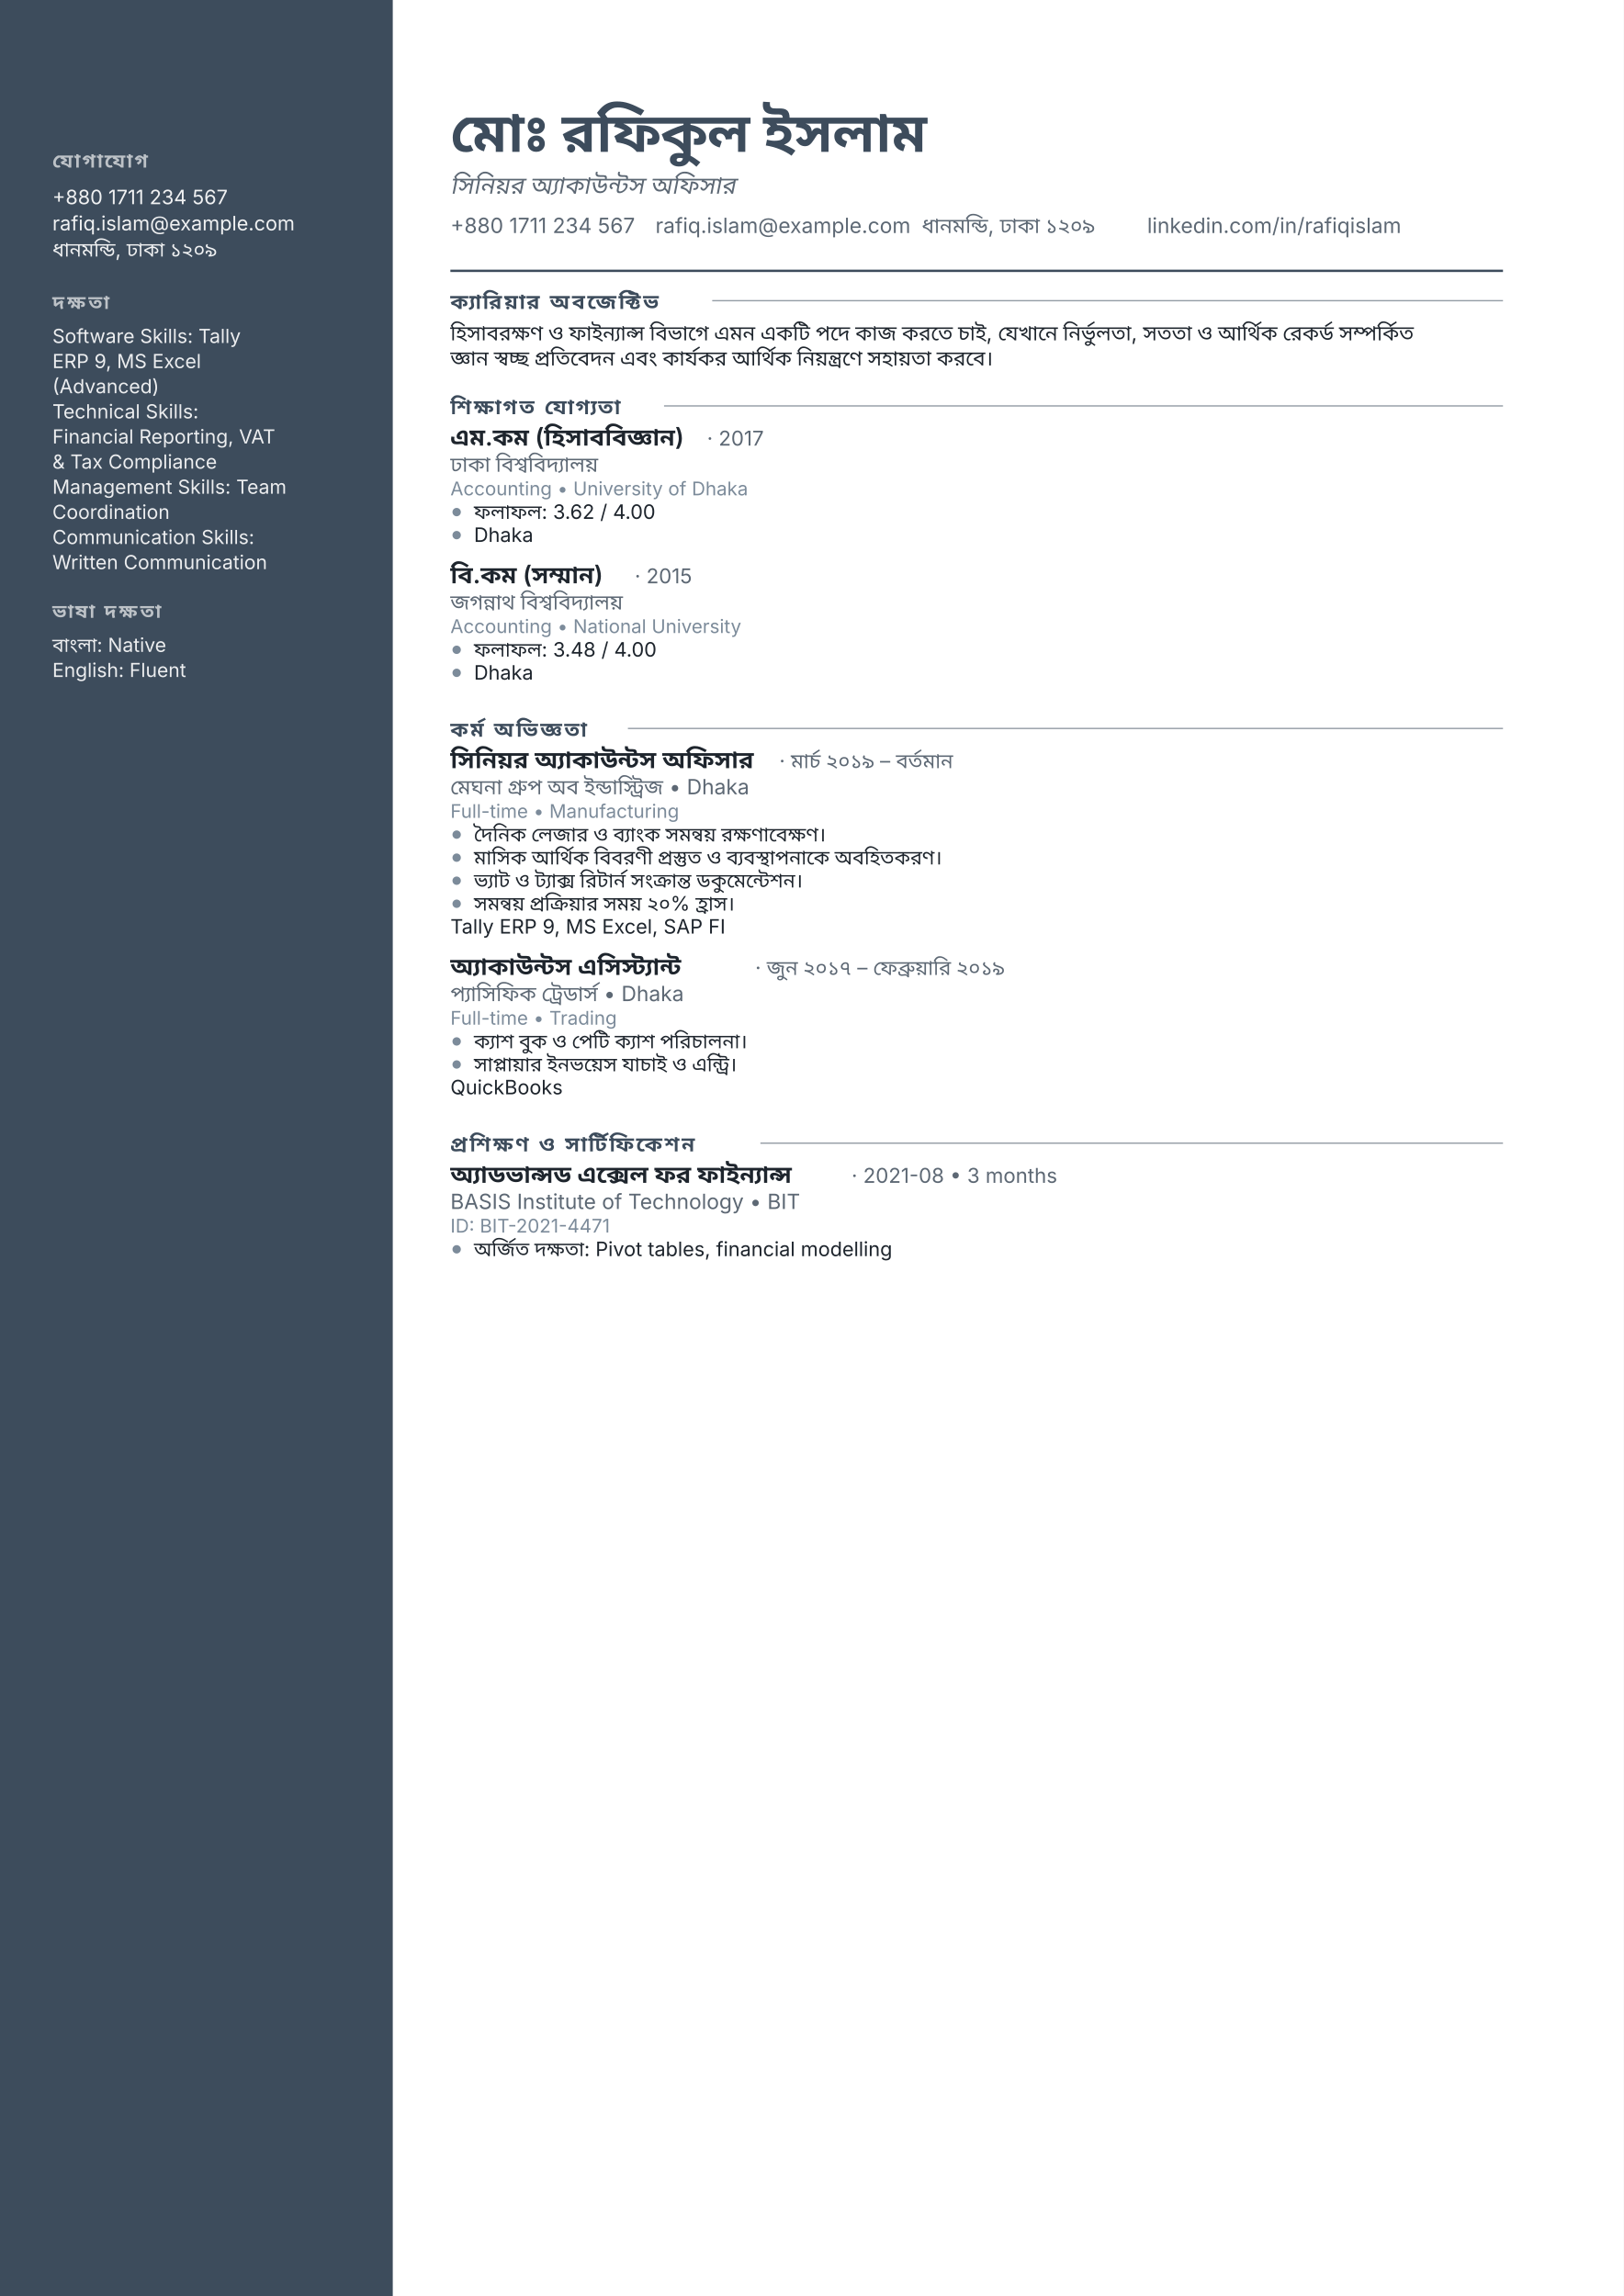
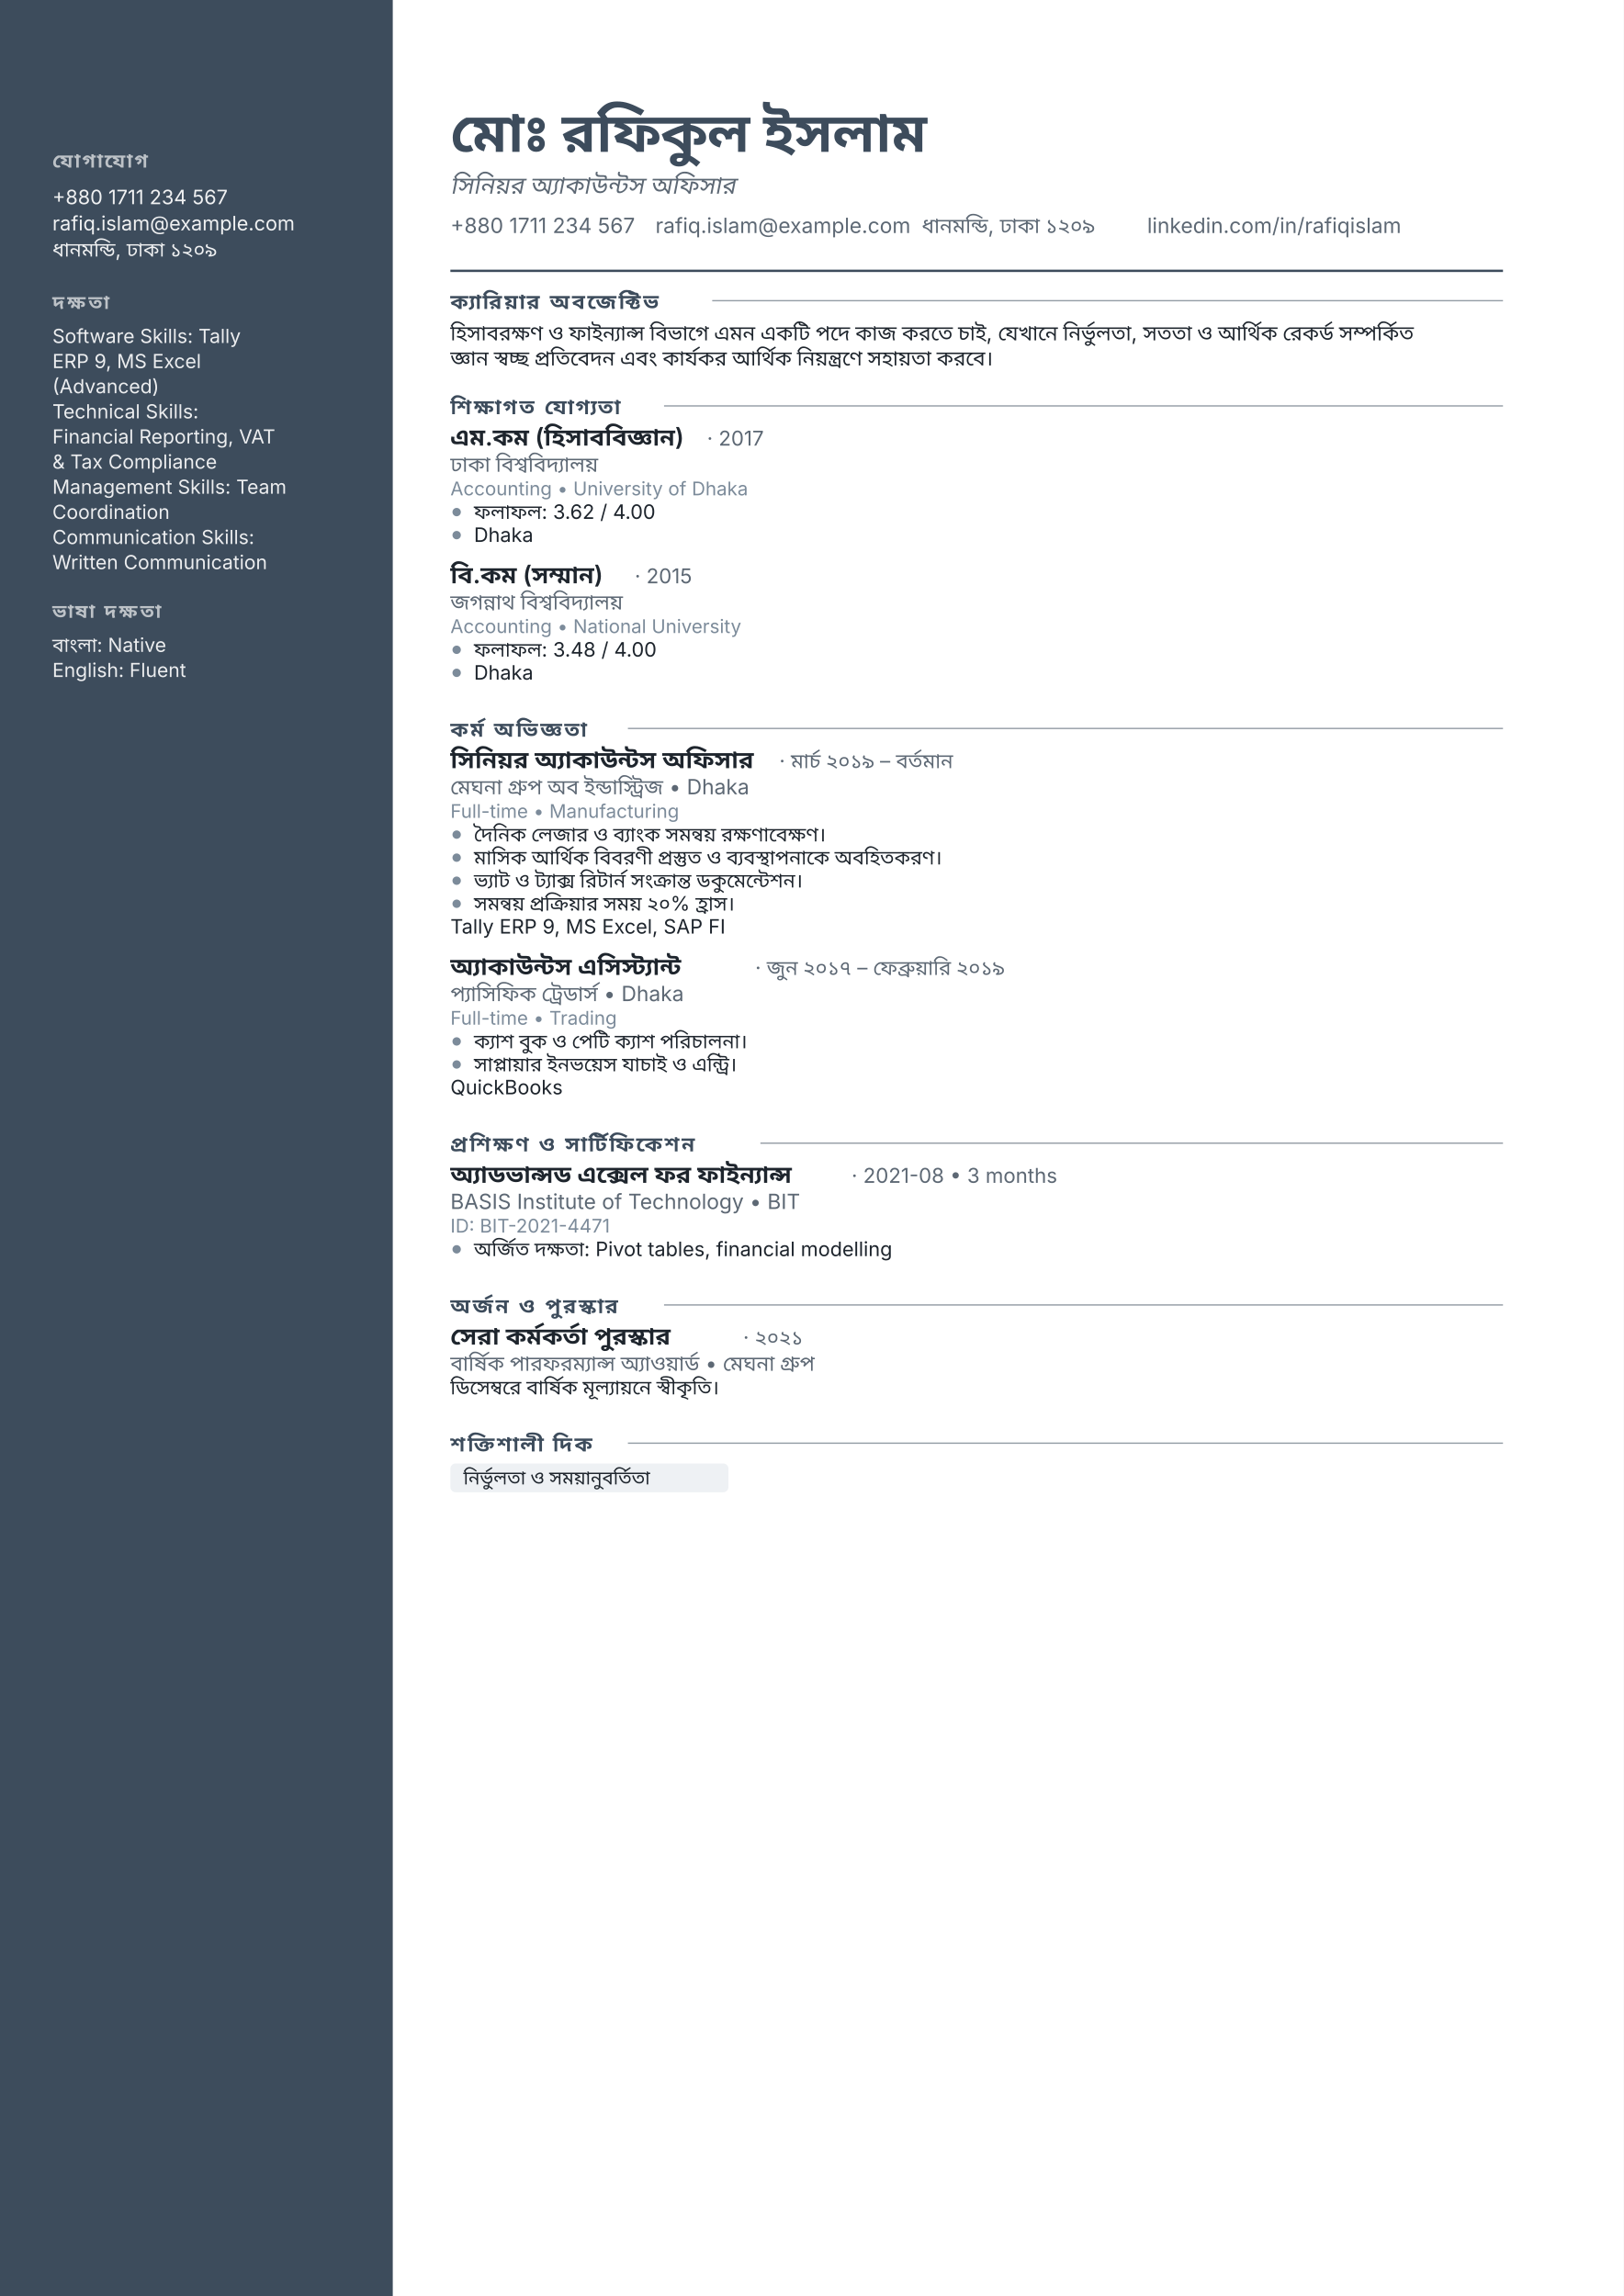
<svg xmlns="http://www.w3.org/2000/svg" width="620" height="877" viewBox="0 0 620 877" role="img" aria-label="CV template preview: Professional Manager">
  <rect width="620" height="877" fill="#ffffff" />
  <rect x="0.0" y="0.0" width="620.0" height="877.0" fill="#ffffff" />
  <rect x="0.0" y="0.0" width="150.0" height="877.0" fill="#3d4c5c" />
  <text x="20.0" y="64.0" font-family="Inter, Noto Sans Bengali, sans-serif" font-size="7.4" font-weight="700" fill="rgba(255,255,255,.66)" letter-spacing="1.2">যোগাযোগ</text>
  <text x="20.0" y="78.0" font-family="Inter, Noto Sans Bengali, sans-serif" font-size="7.6" font-weight="400" fill="rgba(255,255,255,.92)">+880 1711 234 567</text>
  <text x="20.0" y="88.0" font-family="Inter, Noto Sans Bengali, sans-serif" font-size="7.6" font-weight="400" fill="rgba(255,255,255,.92)">rafiq.islam@example.com</text>
  <text x="20.0" y="98.0" font-family="Inter, Noto Sans Bengali, sans-serif" font-size="7.6" font-weight="400" fill="rgba(255,255,255,.92)">ধানমন্ডি, ঢাকা ১২০৯</text>
  <text x="20.0" y="118.0" font-family="Inter, Noto Sans Bengali, sans-serif" font-size="7.2" font-weight="700" fill="rgba(255,255,255,.66)" letter-spacing="1.1">দক্ষতা</text>
  <text x="20.0" y="131.0" font-family="Inter, Noto Sans Bengali, sans-serif" font-size="7.4" font-weight="400" fill="rgba(255,255,255,.9)">Software Skills: Tally</text>
  <text x="20.0" y="140.6" font-family="Inter, Noto Sans Bengali, sans-serif" font-size="7.4" font-weight="400" fill="rgba(255,255,255,.9)">ERP 9, MS Excel</text>
  <text x="20.0" y="150.2" font-family="Inter, Noto Sans Bengali, sans-serif" font-size="7.4" font-weight="400" fill="rgba(255,255,255,.9)">(Advanced)</text>
  <text x="20.0" y="159.8" font-family="Inter, Noto Sans Bengali, sans-serif" font-size="7.4" font-weight="400" fill="rgba(255,255,255,.9)">Technical Skills:</text>
  <text x="20.0" y="169.4" font-family="Inter, Noto Sans Bengali, sans-serif" font-size="7.4" font-weight="400" fill="rgba(255,255,255,.9)">Financial Reporting, VAT</text>
  <text x="20.0" y="179.0" font-family="Inter, Noto Sans Bengali, sans-serif" font-size="7.4" font-weight="400" fill="rgba(255,255,255,.9)">&amp; Tax Compliance</text>
  <text x="20.0" y="188.6" font-family="Inter, Noto Sans Bengali, sans-serif" font-size="7.4" font-weight="400" fill="rgba(255,255,255,.9)">Management Skills: Team</text>
  <text x="20.0" y="198.2" font-family="Inter, Noto Sans Bengali, sans-serif" font-size="7.4" font-weight="400" fill="rgba(255,255,255,.9)">Coordination</text>
  <text x="20.0" y="207.8" font-family="Inter, Noto Sans Bengali, sans-serif" font-size="7.4" font-weight="400" fill="rgba(255,255,255,.9)">Communication Skills:</text>
  <text x="20.0" y="217.4" font-family="Inter, Noto Sans Bengali, sans-serif" font-size="7.4" font-weight="400" fill="rgba(255,255,255,.9)">Written Communication</text>
  <text x="20.0" y="236.0" font-family="Inter, Noto Sans Bengali, sans-serif" font-size="7.2" font-weight="700" fill="rgba(255,255,255,.66)" letter-spacing="1.1">ভাষা দক্ষতা</text>
  <text x="20.0" y="249.0" font-family="Inter, Noto Sans Bengali, sans-serif" font-size="7.4" font-weight="400" fill="rgba(255,255,255,.9)">বাংলা: Native</text>
  <text x="20.0" y="258.6" font-family="Inter, Noto Sans Bengali, sans-serif" font-size="7.4" font-weight="400" fill="rgba(255,255,255,.9)">English: Fluent</text>
  <text x="172.0" y="58.0" font-family="Inter, Noto Sans Bengali, sans-serif" font-size="21" font-weight="700" fill="#3d4c5c" letter-spacing="-0.2">মোঃ রফিকুল ইসলাম</text>
  <text x="172.0" y="74.0" font-family="Inter, Noto Sans Bengali, sans-serif" font-size="9.2" font-weight="400" fill="#5d6874" font-style="italic">সিনিয়র অ্যাকাউন্টস অফিসার</text>
  <text x="172.0" y="89.0" font-family="Inter, Noto Sans Bengali, sans-serif" font-size="8" font-weight="400" fill="#5d6874">+880 1711 234 567</text>
  <text x="250.3" y="89.0" font-family="Inter, Noto Sans Bengali, sans-serif" font-size="8" font-weight="400" fill="#5d6874">rafiq.islam@example.com</text>
  <text x="352.0" y="89.0" font-family="Inter, Noto Sans Bengali, sans-serif" font-size="8" font-weight="400" fill="#5d6874">ধানমন্ডি, ঢাকা ১২০৯</text>
  <text x="438.1" y="89.0" font-family="Inter, Noto Sans Bengali, sans-serif" font-size="8" font-weight="400" fill="#5d6874">linkedin.com/in/rafiqislam</text>
  <rect x="172.0" y="103.0" width="402.0" height="0.9" fill="#3d4c5c" />
  <text x="172.0" y="118.0" font-family="Inter, Noto Sans Bengali, sans-serif" font-size="7.9" font-weight="700" fill="#3d4c5c" letter-spacing="0.9">ক্যারিয়ার অবজেক্টিভ</text>
  <rect x="272.0" y="114.6" width="302.0" height="0.5" fill="#3d4c5c" opacity="0.55" />
  <text x="172.0" y="130.0" font-family="Inter, Noto Sans Bengali, sans-serif" font-size="7.9" font-weight="400" fill="#1e252d">হিসাবরক্ষণ ও ফাইন্যান্স বিভাগে এমন একটি পদে কাজ করতে চাই, যেখানে নির্ভুলতা, সততা ও আর্থিক রেকর্ড সম্পর্কিত</text>
  <text x="172.0" y="139.6" font-family="Inter, Noto Sans Bengali, sans-serif" font-size="7.9" font-weight="400" fill="#1e252d">জ্ঞান স্বচ্ছ প্রতিবেদন এবং কার্যকর আর্থিক নিয়ন্ত্রণে সহায়তা করবে।</text>
  <text x="172.0" y="158.2" font-family="Inter, Noto Sans Bengali, sans-serif" font-size="7.9" font-weight="700" fill="#3d4c5c" letter-spacing="0.9">শিক্ষাগত যোগ্যতা</text>
  <rect x="253.6" y="154.8" width="320.4" height="0.5" fill="#3d4c5c" opacity="0.55" />
  <text x="172.0" y="170.2" font-family="Inter, Noto Sans Bengali, sans-serif" font-size="9.2" font-weight="600" fill="#1e252d">এম.কম (হিসাববিজ্ঞান)</text>
  <text x="270.0" y="170.2" font-family="Inter, Noto Sans Bengali, sans-serif" font-size="7.8" font-weight="400" fill="#5d6874">· 2017</text>
  <text x="172.0" y="180.2" font-family="Inter, Noto Sans Bengali, sans-serif" font-size="8" font-weight="400" fill="#5d6874">ঢাকা বিশ্ববিদ্যালয়</text>
  <text x="172.0" y="189.2" font-family="Inter, Noto Sans Bengali, sans-serif" font-size="7.2" font-weight="400" fill="#7c8b9a">Accounting • University of Dhaka</text>
  <circle cx="174.4" cy="195.6" r="1.6" fill="#7c8b9a" />
  <text x="181.0" y="198.2" font-family="Inter, Noto Sans Bengali, sans-serif" font-size="7.6" font-weight="400" fill="#1e252d">ফলাফল: 3.62 / 4.00</text>
  <circle cx="174.4" cy="204.4" r="1.6" fill="#7c8b9a" />
  <text x="181.0" y="207.0" font-family="Inter, Noto Sans Bengali, sans-serif" font-size="7.6" font-weight="400" fill="#1e252d">Dhaka</text>
  <text x="172.0" y="222.8" font-family="Inter, Noto Sans Bengali, sans-serif" font-size="9.2" font-weight="600" fill="#1e252d">বি.কম (সম্মান)</text>
  <text x="242.4" y="222.8" font-family="Inter, Noto Sans Bengali, sans-serif" font-size="7.8" font-weight="400" fill="#5d6874">· 2015</text>
  <text x="172.0" y="232.8" font-family="Inter, Noto Sans Bengali, sans-serif" font-size="8" font-weight="400" fill="#5d6874">জগন্নাথ বিশ্ববিদ্যালয়</text>
  <text x="172.0" y="241.8" font-family="Inter, Noto Sans Bengali, sans-serif" font-size="7.2" font-weight="400" fill="#7c8b9a">Accounting • National University</text>
  <circle cx="174.4" cy="248.2" r="1.6" fill="#7c8b9a" />
  <text x="181.0" y="250.8" font-family="Inter, Noto Sans Bengali, sans-serif" font-size="7.6" font-weight="400" fill="#1e252d">ফলাফল: 3.48 / 4.00</text>
  <circle cx="174.4" cy="257.0" r="1.6" fill="#7c8b9a" />
  <text x="181.0" y="259.6" font-family="Inter, Noto Sans Bengali, sans-serif" font-size="7.6" font-weight="400" fill="#1e252d">Dhaka</text>
  <text x="172.0" y="281.4" font-family="Inter, Noto Sans Bengali, sans-serif" font-size="7.9" font-weight="700" fill="#3d4c5c" letter-spacing="0.9">কর্ম অভিজ্ঞতা</text>
  <rect x="239.8" y="278.0" width="334.2" height="0.5" fill="#3d4c5c" opacity="0.55" />
  <text x="172.0" y="293.4" font-family="Inter, Noto Sans Bengali, sans-serif" font-size="9.2" font-weight="600" fill="#1e252d">সিনিয়র অ্যাকাউন্টস অফিসার</text>
  <text x="297.6" y="293.4" font-family="Inter, Noto Sans Bengali, sans-serif" font-size="7.8" font-weight="400" fill="#5d6874">· মার্চ ২০১৯ – বর্তমান</text>
  <text x="172.0" y="303.4" font-family="Inter, Noto Sans Bengali, sans-serif" font-size="8" font-weight="400" fill="#5d6874">মেঘনা গ্রুপ অব ইন্ডাস্ট্রিজ • Dhaka</text>
  <text x="172.0" y="312.4" font-family="Inter, Noto Sans Bengali, sans-serif" font-size="7.2" font-weight="400" fill="#7c8b9a">Full-time • Manufacturing</text>
  <circle cx="174.4" cy="318.8" r="1.6" fill="#7c8b9a" />
  <text x="181.0" y="321.4" font-family="Inter, Noto Sans Bengali, sans-serif" font-size="7.6" font-weight="400" fill="#1e252d">দৈনিক লেজার ও ব্যাংক সমন্বয় রক্ষণাবেক্ষণ।</text>
  <circle cx="174.4" cy="327.6" r="1.6" fill="#7c8b9a" />
  <text x="181.0" y="330.2" font-family="Inter, Noto Sans Bengali, sans-serif" font-size="7.6" font-weight="400" fill="#1e252d">মাসিক আর্থিক বিবরণী প্রস্তুত ও ব্যবস্থাপনাকে অবহিতকরণ।</text>
  <circle cx="174.4" cy="336.4" r="1.6" fill="#7c8b9a" />
  <text x="181.0" y="339.0" font-family="Inter, Noto Sans Bengali, sans-serif" font-size="7.6" font-weight="400" fill="#1e252d">ভ্যাট ও ট্যাক্স রিটার্ন সংক্রান্ত ডকুমেন্টেশন।</text>
  <circle cx="174.4" cy="345.2" r="1.6" fill="#7c8b9a" />
  <text x="181.0" y="347.8" font-family="Inter, Noto Sans Bengali, sans-serif" font-size="7.6" font-weight="400" fill="#1e252d">সমন্বয় প্রক্রিয়ার সময় ২০% হ্রাস।</text>
  <text x="172.0" y="356.6" font-family="Inter, Noto Sans Bengali, sans-serif" font-size="7.6" font-weight="400" fill="#1e252d">Tally ERP 9, MS Excel, SAP FI</text>
  <text x="172.0" y="372.4" font-family="Inter, Noto Sans Bengali, sans-serif" font-size="9.2" font-weight="600" fill="#1e252d">অ্যাকাউন্টস এসিস্ট্যান্ট</text>
  <text x="288.4" y="372.4" font-family="Inter, Noto Sans Bengali, sans-serif" font-size="7.8" font-weight="400" fill="#5d6874">· জুন ২০১৭ – ফেব্রুয়ারি ২০১৯</text>
  <text x="172.0" y="382.4" font-family="Inter, Noto Sans Bengali, sans-serif" font-size="8" font-weight="400" fill="#5d6874">প্যাসিফিক ট্রেডার্স • Dhaka</text>
  <text x="172.0" y="391.4" font-family="Inter, Noto Sans Bengali, sans-serif" font-size="7.2" font-weight="400" fill="#7c8b9a">Full-time • Trading</text>
  <circle cx="174.4" cy="397.8" r="1.6" fill="#7c8b9a" />
  <text x="181.0" y="400.4" font-family="Inter, Noto Sans Bengali, sans-serif" font-size="7.6" font-weight="400" fill="#1e252d">ক্যাশ বুক ও পেটি ক্যাশ পরিচালনা।</text>
  <circle cx="174.4" cy="406.6" r="1.6" fill="#7c8b9a" />
  <text x="181.0" y="409.2" font-family="Inter, Noto Sans Bengali, sans-serif" font-size="7.6" font-weight="400" fill="#1e252d">সাপ্লায়ার ইনভয়েস যাচাই ও এন্ট্রি।</text>
  <text x="172.0" y="418.0" font-family="Inter, Noto Sans Bengali, sans-serif" font-size="7.6" font-weight="400" fill="#1e252d">QuickBooks</text>
  <text x="172.0" y="439.8" font-family="Inter, Noto Sans Bengali, sans-serif" font-size="7.9" font-weight="700" fill="#3d4c5c" letter-spacing="0.9">প্রশিক্ষণ ও সার্টিফিকেশন</text>
  <rect x="290.4" y="436.4" width="283.6" height="0.5" fill="#3d4c5c" opacity="0.55" />
  <text x="172.0" y="451.8" font-family="Inter, Noto Sans Bengali, sans-serif" font-size="9.2" font-weight="600" fill="#1e252d">অ্যাডভান্সড এক্সেল ফর ফাইন্যান্স</text>
  <text x="325.2" y="451.8" font-family="Inter, Noto Sans Bengali, sans-serif" font-size="7.8" font-weight="400" fill="#5d6874">· 2021-08 • 3 months</text>
  <text x="172.0" y="461.8" font-family="Inter, Noto Sans Bengali, sans-serif" font-size="8" font-weight="400" fill="#5d6874">BASIS Institute of Technology • BIT</text>
  <text x="172.0" y="470.8" font-family="Inter, Noto Sans Bengali, sans-serif" font-size="7.2" font-weight="400" fill="#7c8b9a">ID: BIT-2021-4471</text>
  <circle cx="174.4" cy="477.2" r="1.6" fill="#7c8b9a" />
  <text x="181.0" y="479.8" font-family="Inter, Noto Sans Bengali, sans-serif" font-size="7.6" font-weight="400" fill="#1e252d">অর্জিত দক্ষতা: Pivot tables, financial modelling</text>
+   <text x="172.0" y="501.6" font-family="Inter, Noto Sans Bengali, sans-serif" font-size="7.9" font-weight="700" fill="#3d4c5c" letter-spacing="0.9">অর্জন ও পুরস্কার</text>
+   <rect x="253.6" y="498.2" width="320.4" height="0.5" fill="#3d4c5c" opacity="0.55" />
+   <text x="172.0" y="513.6" font-family="Inter, Noto Sans Bengali, sans-serif" font-size="9.2" font-weight="600" fill="#1e252d">সেরা কর্মকর্তা পুরস্কার</text>
+   <text x="283.8" y="513.6" font-family="Inter, Noto Sans Bengali, sans-serif" font-size="7.8" font-weight="400" fill="#5d6874">· ২০২১</text>
+   <text x="172.0" y="523.6" font-family="Inter, Noto Sans Bengali, sans-serif" font-size="8" font-weight="400" fill="#5d6874">বার্ষিক পারফরম্যান্স অ্যাওয়ার্ড • মেঘনা গ্রুপ</text>
+   <text x="172.0" y="532.6" font-family="Inter, Noto Sans Bengali, sans-serif" font-size="7.6" font-weight="400" fill="#1e252d">ডিসেম্বরে বার্ষিক মূল্যায়নে স্বীকৃতি।</text>
+   <text x="172.0" y="554.4" font-family="Inter, Noto Sans Bengali, sans-serif" font-size="7.9" font-weight="700" fill="#3d4c5c" letter-spacing="0.9">শক্তিশালী দিক</text>
+   <rect x="239.8" y="551.0" width="334.2" height="0.5" fill="#3d4c5c" opacity="0.55" />
+   <rect x="172.0" y="559.0" width="106.2" height="11.0" fill="#eef1f4" rx="2" />
+   <text x="177.0" y="567.0" font-family="Inter, Noto Sans Bengali, sans-serif" font-size="7.2" font-weight="400" fill="#1e252d">নির্ভুলতা ও সময়ানুবর্তিতা</text>
</svg>
